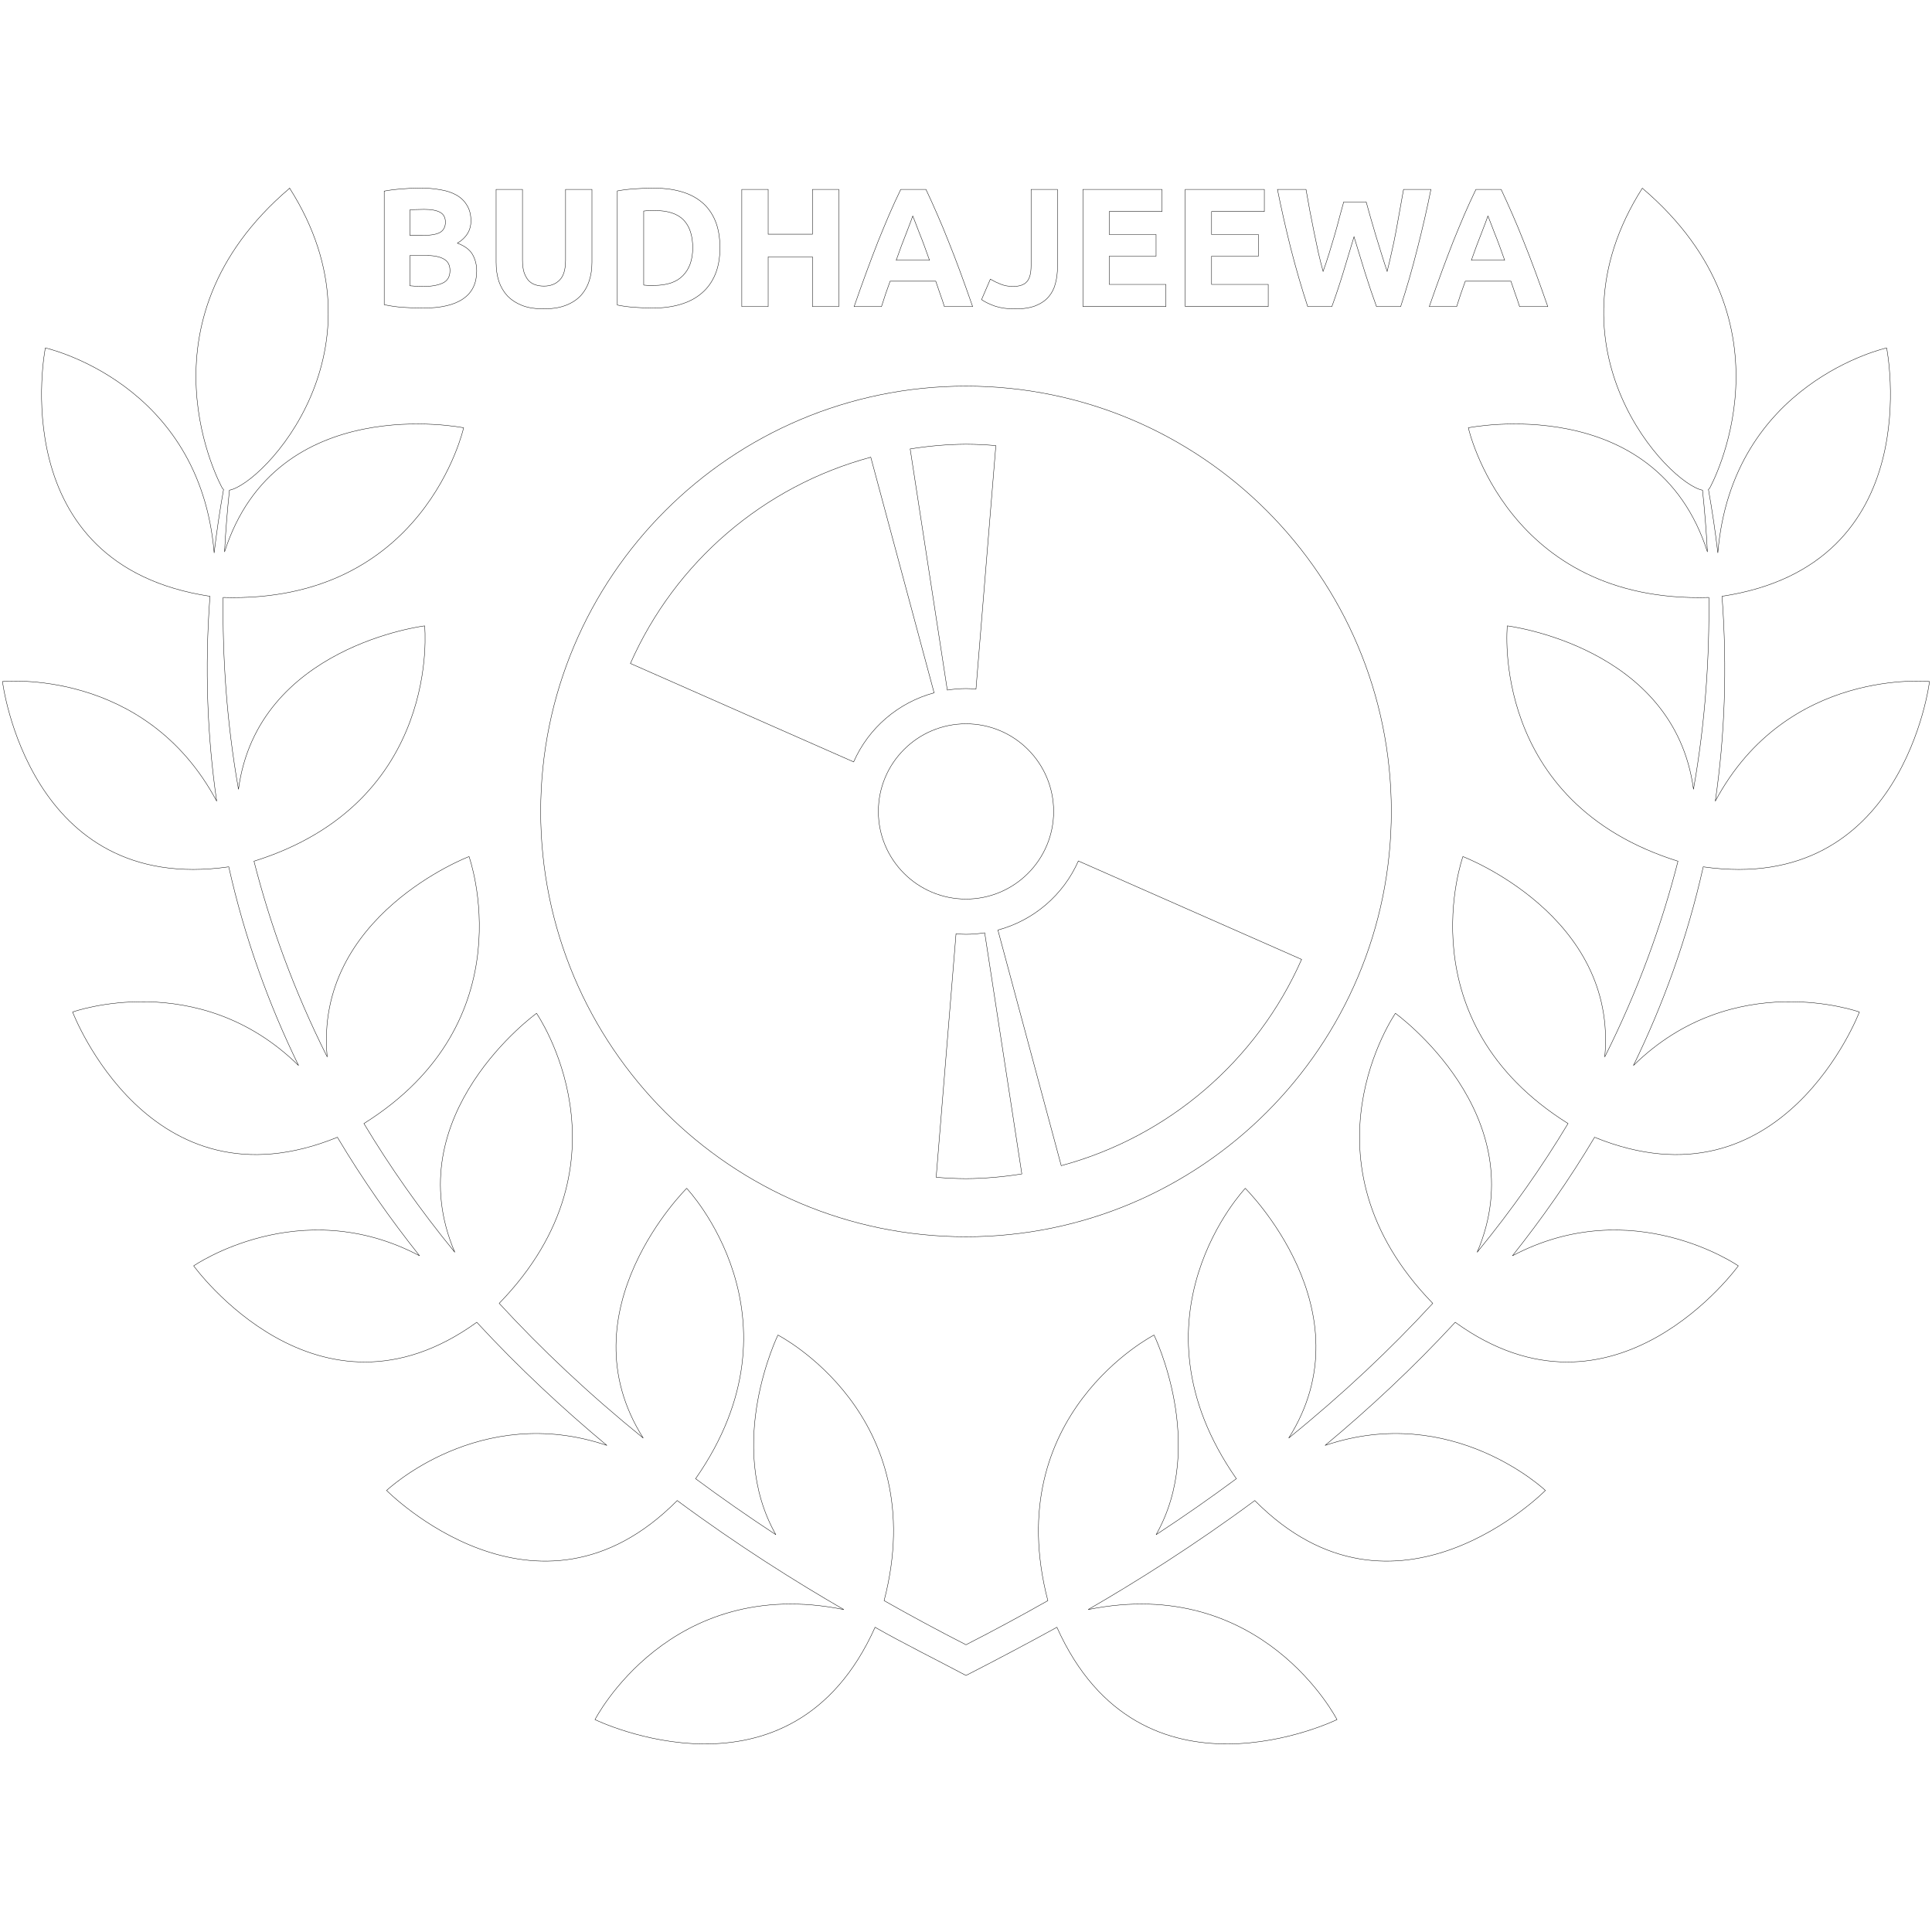
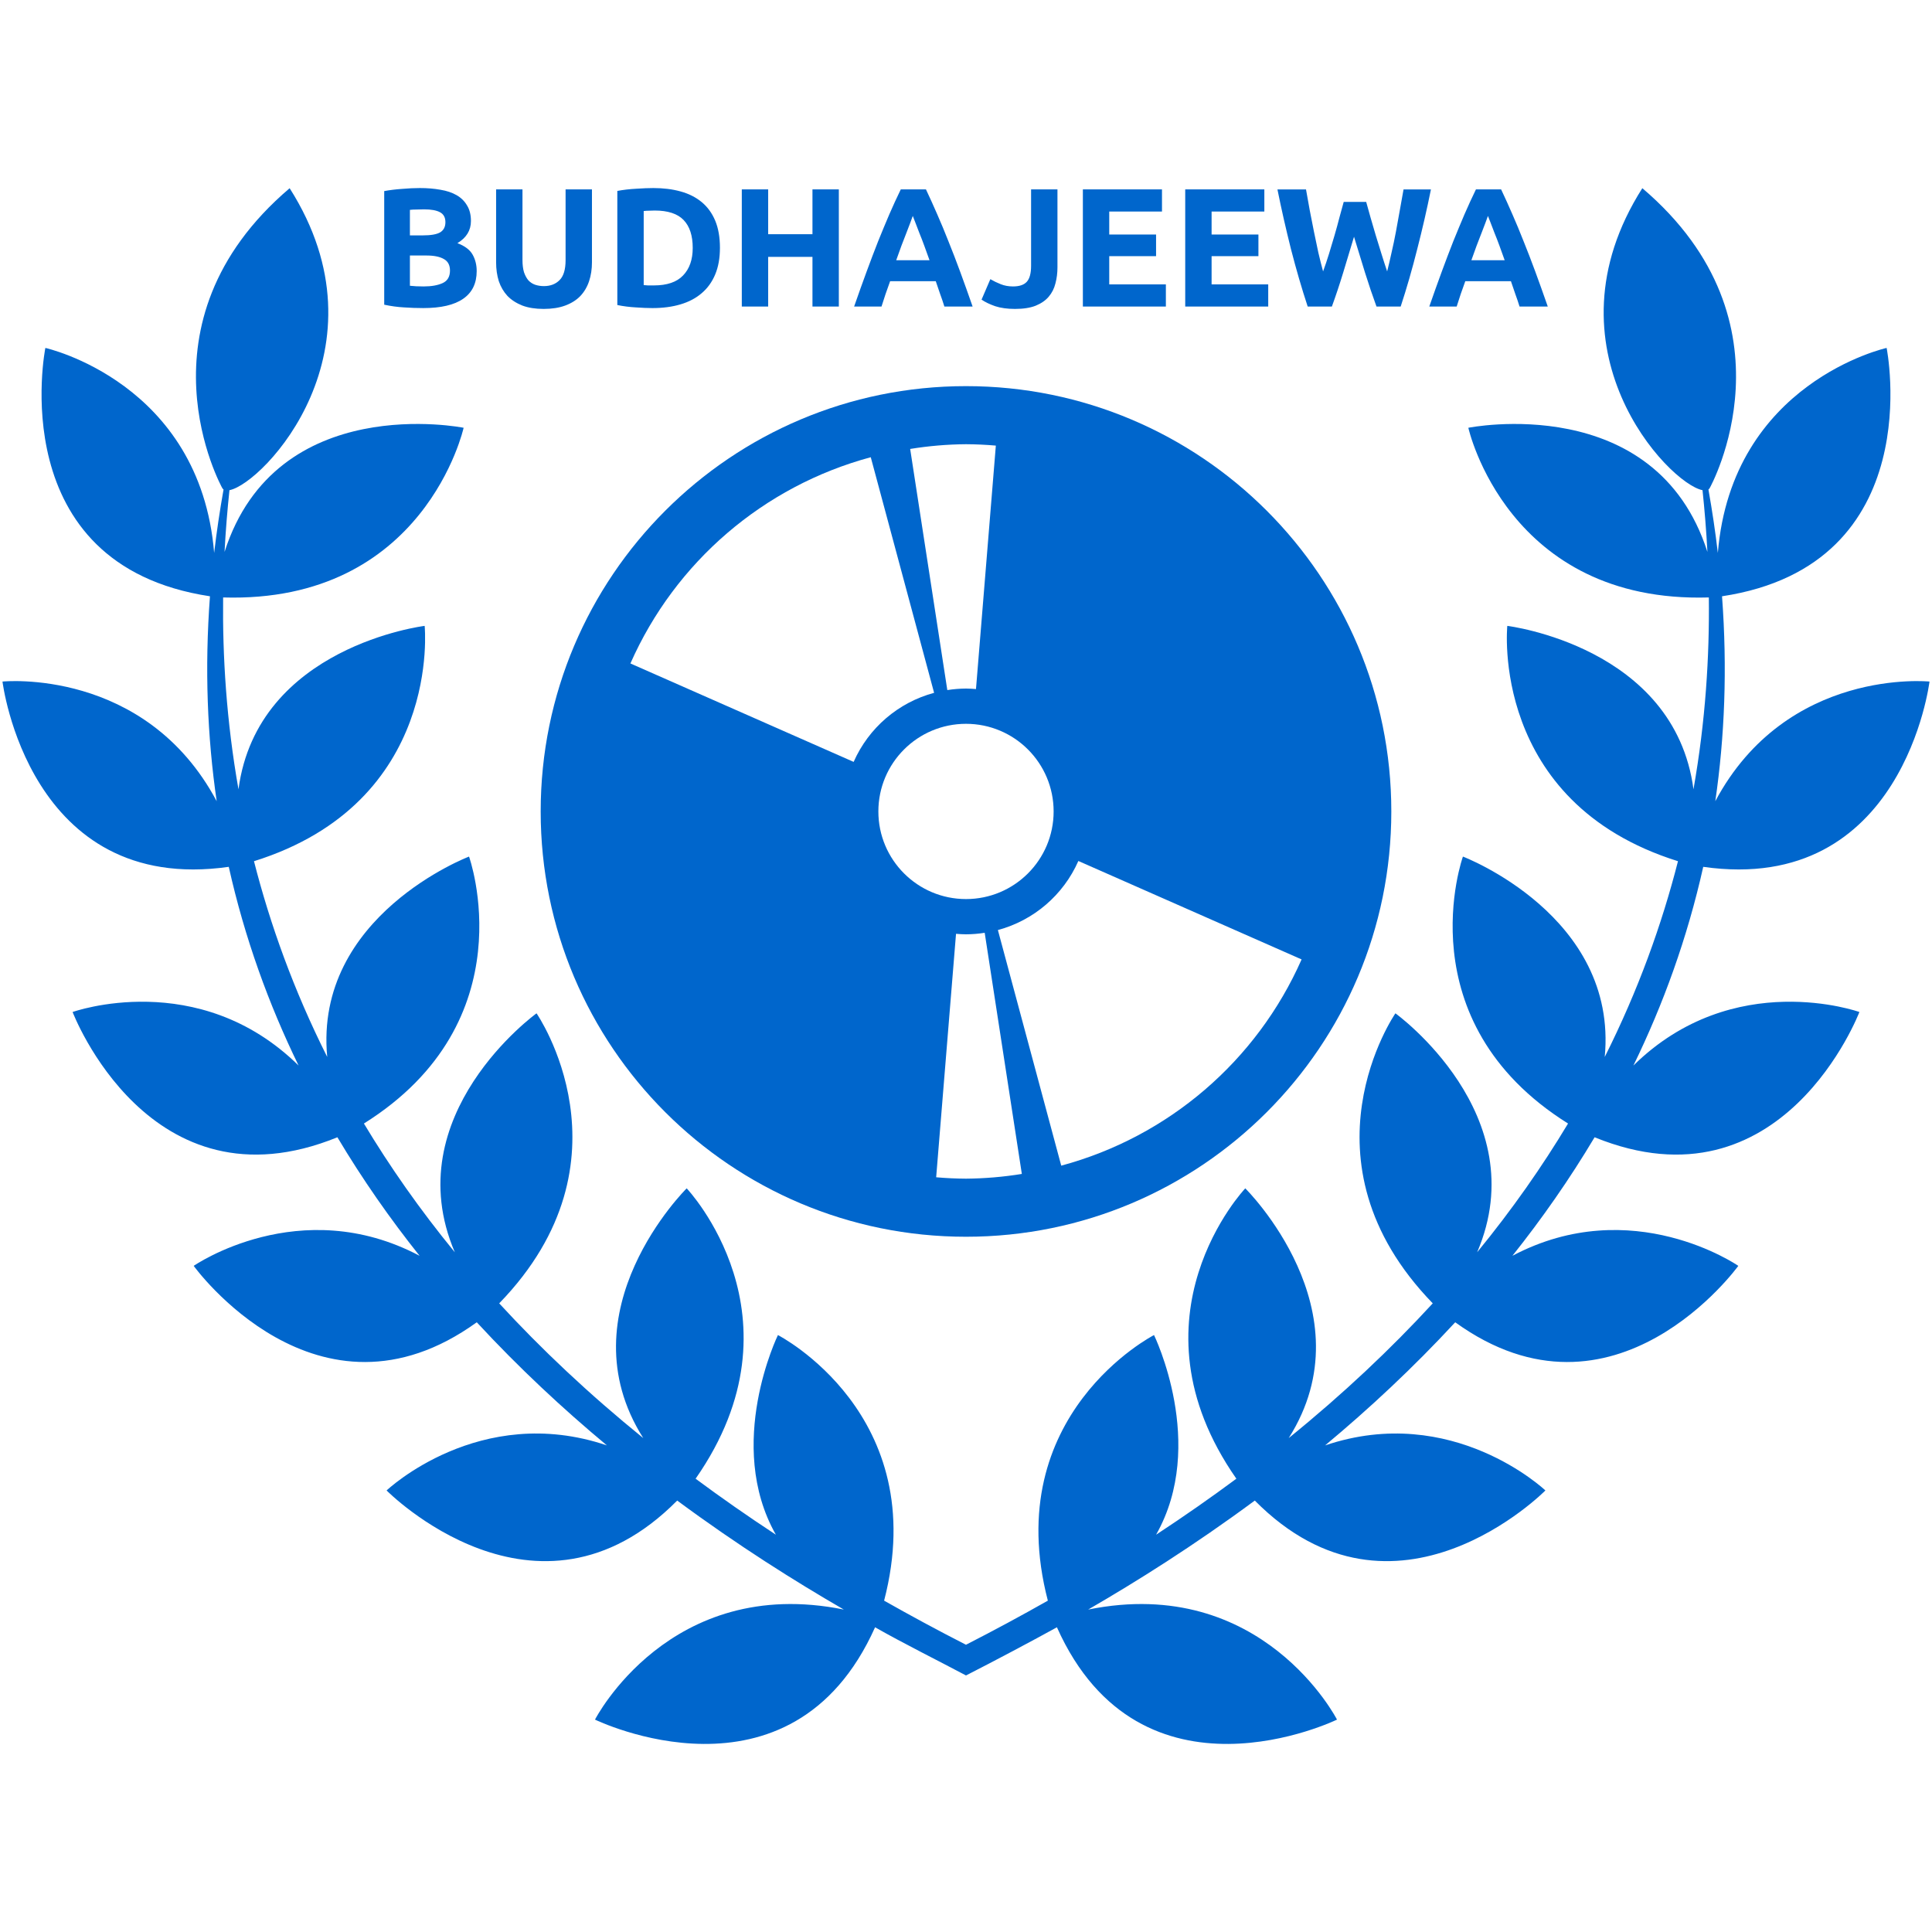
<svg xmlns="http://www.w3.org/2000/svg" version="1.1" id="svg4138" viewBox="0 0 500 500" height="500" width="500">
  <defs id="defs4140" />
-   <g transform="translate(0,-28.61877)" id="g4138">
-     <g transform="translate(0,-552.3622)" id="layer1">
-       <path style="display:inline;fill:none;fill-rule:evenodd;stroke:#000000;stroke-width:0.1;stroke-linecap:butt;stroke-linejoin:miter;stroke-miterlimit:4;stroke-dasharray:none;stroke-opacity:1" d="M 74.964,629.687 C 33.824,664.693 57.483,707.215 57.483,707.215 c 0.087,0.187 0.214,0.333 0.37,0.444 -0.986,5.553 -1.799,11.027 -2.432,16.417 -3.65,-44.187 -43.682,-53.051 -43.682,-53.051 0,0 -11.293,56.111 42.598,64.273 -1.392,18.691 -0.688,36.362 1.742,53.031 C 37.54,753.595 0.644,757.365 0.644,757.365 c 0,0 6.735,55.343 58.559,47.953 4.124,18.443 10.344,35.572 18.069,51.421 -25.949,-25.519 -58.483,-13.852 -58.483,-13.852 0,0 19.874,52.23 68.53,32.419 6.494,10.896 13.657,21.119 21.265,30.67 -31.001,-16.397 -58.458,2.61 -58.458,2.61 0,0 32.007,44.384 73.263,14.6 10.903,11.799 22.323,22.416 33.677,31.865 -32.969,-11.17 -57.015,11.659 -57.015,11.659 0,0 38.838,39.359 75.208,2.614 15.725,11.636 30.664,21.005 43.125,28.211 -45.13,-9.149 -64.399,28.477 -64.399,28.477 0,0 50.701,24.756 72.484,-23.893 7.34,4.188 17.033,9.002 23.53,12.468 7.36,-3.746 17.417,-9.091 23.53,-12.468 21.782,48.649 72.484,23.893 72.484,23.893 0,0 -19.269,-37.627 -64.399,-28.477 12.461,-7.206 27.4,-16.576 43.125,-28.211 36.37,36.744 75.208,-2.614 75.208,-2.614 0,0 -24.046,-22.829 -57.015,-11.659 11.354,-9.449 22.774,-20.066 33.677,-31.865 41.257,29.784 73.263,-14.6 73.263,-14.6 0,0 -27.456,-19.007 -58.458,-2.61 7.608,-9.552 14.771,-19.774 21.265,-30.67 48.656,19.81 68.53,-32.419 68.53,-32.419 0,2e-5 -32.534,-11.666 -58.483,13.852 7.725,-15.849 13.945,-32.979 18.069,-51.421 51.824,7.39 58.559,-47.953 58.559,-47.953 0,0 -36.896,-3.77 -55.436,30.963 2.43,-16.668 3.134,-34.34 1.742,-53.031 53.891,-8.162 42.598,-64.273 42.598,-64.273 0,0 -40.032,8.864 -43.682,53.051 -0.633,-5.39 -1.446,-10.864 -2.432,-16.417 0.155,-0.111 0.282,-0.257 0.37,-0.444 0,0 23.659,-42.521 -17.481,-77.528 -26.376,41.49 6.748,76.457 15.576,78.152 0.533,5.063 0.977,10.391 1.269,15.982 -13.393,-41.895 -61.873,-32.131 -61.873,-32.131 0,0 10.066,45.48 62.242,43.912 0.174,15.225 -0.848,31.946 -3.976,49.65 -4.925,-37.028 -48.18,-42.293 -48.18,-42.293 0,0 -4.662,45.639 44.169,60.903 -4.186,16.387 -10.281,33.399 -18.955,50.664 3.479,-36.58 -36.702,-51.863 -36.702,-51.863 0,0 -15.243,42.495 27.206,69.087 -6.662,11.091 -14.44,22.232 -23.526,33.321 15.243,-35.595 -21.15,-61.841 -21.15,-61.841 0,0 -26.307,37.992 9.664,75.057 -10.819,11.767 -23.165,23.433 -37.281,34.871 20.878,-32.938 -11.24,-64.633 -11.24,-64.633 0,0 -31.561,33.242 -2.306,75.145 -6.58,4.883 -13.499,9.717 -20.774,14.492 13.267,-23.392 -0.536,-51.667 -0.536,-51.667 0,0 -40.037,20.5 -27.477,68.735 -6.808,3.854 -13.85,7.663 -21.188,11.413 -7.338,-3.75 -14.38,-7.559 -21.188,-11.413 12.56,-48.236 -27.477,-68.735 -27.477,-68.735 0,0 -13.803,28.276 -0.536,51.667 -7.275,-4.775 -14.193,-9.609 -20.774,-14.492 29.255,-41.904 -2.306,-75.145 -2.306,-75.145 0,0 -32.118,31.695 -11.24,64.633 -14.116,-11.439 -26.462,-23.105 -37.281,-34.871 35.971,-37.065 9.664,-75.057 9.664,-75.057 0,0 -36.393,26.246 -21.15,61.841 -9.086,-11.089 -16.864,-22.229 -23.526,-33.321 42.449,-26.592 27.206,-69.087 27.206,-69.087 0,0 -40.18,15.284 -36.702,51.863 -8.674,-17.265 -14.769,-34.277 -18.955,-50.664 48.83,-15.264 44.169,-60.903 44.169,-60.903 0,0 -43.256,5.265 -48.18,42.293 -3.127,-17.704 -4.15,-34.425 -3.976,-49.65 52.176,1.569 62.242,-43.912 62.242,-43.912 0,0 -48.48,-9.765 -61.872,32.131 0.292,-5.591 0.736,-10.919 1.269,-15.982 8.828,-1.695 41.953,-36.662 15.576,-78.152 z" id="path4739" />
-       <g id="text4809">
-         <path d="m 393.258,660.318 q -0.481,-1.575 -1.094,-3.237 -0.569,-1.663 -1.137,-3.325 l -11.812,0 q -0.569,1.663 -1.181,3.325 -0.569,1.663 -1.05,3.237 l -7.088,0 q 1.706,-4.9 3.237,-9.056 1.531,-4.156 2.975,-7.831 1.488,-3.675 2.888,-6.956 1.444,-3.325 2.975,-6.475 l 6.519,0 q 1.488,3.15 2.931,6.475 1.444,3.281 2.888,6.956 1.488,3.675 3.019,7.831 1.531,4.156 3.237,9.056 l -7.306,0 z m -8.181,-23.45 q -0.219,0.656 -0.656,1.794 -0.438,1.137 -1.006,2.625 -0.569,1.488 -1.269,3.281 -0.656,1.794 -1.356,3.763 l 8.619,0 q -0.7,-1.969 -1.356,-3.763 -0.656,-1.794 -1.269,-3.281 -0.569,-1.488 -1.006,-2.625 -0.438,-1.137 -0.7,-1.794 z m -31.509,-3.631 q 0.525,1.794 1.137,4.069 0.656,2.231 1.356,4.638 0.744,2.406 1.488,4.812 0.744,2.406 1.444,4.463 0.569,-2.231 1.137,-4.856 0.613,-2.625 1.137,-5.425 0.525,-2.8 1.006,-5.556 0.525,-2.8 0.963,-5.381 l 7.088,0 q -1.531,7.612 -3.544,15.444 -1.969,7.831 -4.287,14.875 l -6.256,0 q -1.531,-4.2 -2.975,-8.794 -1.444,-4.638 -2.844,-9.275 -1.4,4.638 -2.8,9.275 -1.4,4.594 -2.931,8.794 l -6.256,0 q -2.319,-7.044 -4.331,-14.875 -1.969,-7.831 -3.5,-15.444 l 7.394,0 q 0.438,2.581 0.963,5.381 0.525,2.756 1.094,5.556 0.569,2.8 1.137,5.425 0.613,2.625 1.225,4.856 0.787,-2.144 1.531,-4.55 0.744,-2.406 1.444,-4.812 0.7,-2.406 1.269,-4.638 0.613,-2.231 1.094,-3.981 l 5.819,0 z m -46.833,27.081 0,-30.319 20.475,0 0,5.731 -13.65,0 0,5.95 12.119,0 0,5.6 -12.119,0 0,7.306 14.656,0 0,5.731 -21.481,0 z m -26.489,0 0,-30.319 20.475,0 0,5.731 -13.65,0 0,5.95 12.119,0 0,5.6 -12.119,0 0,7.306 14.656,0 0,5.731 -21.481,0 z m -6.575,-10.194 q 0,2.231 -0.525,4.2 -0.481,1.969 -1.75,3.456 -1.225,1.444 -3.369,2.319 -2.1,0.831 -5.338,0.831 -2.975,0 -5.119,-0.7 -2.144,-0.744 -3.544,-1.706 l 2.275,-5.294 q 1.269,0.744 2.712,1.312 1.444,0.569 3.15,0.569 2.494,0 3.587,-1.225 1.094,-1.225 1.094,-4.112 l 0,-19.775 6.825,0 0,20.125 z m -29.265,10.194 q -0.481,-1.575 -1.094,-3.237 -0.569,-1.663 -1.137,-3.325 l -11.812,0 q -0.569,1.663 -1.181,3.325 -0.569,1.663 -1.05,3.237 l -7.088,0 q 1.706,-4.9 3.237,-9.056 1.531,-4.156 2.975,-7.831 1.488,-3.675 2.888,-6.956 1.444,-3.325 2.975,-6.475 l 6.519,0 q 1.488,3.15 2.931,6.475 1.444,3.281 2.888,6.956 1.488,3.675 3.019,7.831 1.531,4.156 3.237,9.056 l -7.306,0 z m -8.181,-23.45 q -0.219,0.656 -0.656,1.794 -0.438,1.137 -1.006,2.625 -0.569,1.488 -1.269,3.281 -0.656,1.794 -1.356,3.763 l 8.619,0 q -0.7,-1.969 -1.356,-3.763 -0.656,-1.794 -1.269,-3.281 -0.569,-1.488 -1.006,-2.625 -0.438,-1.137 -0.7,-1.794 z m -25.96,-6.869 6.825,0 0,30.319 -6.825,0 0,-12.863 -11.463,0 0,12.863 -6.825,0 0,-30.319 6.825,0 0,11.594 11.463,0 0,-11.594 z m -43.677,24.762 q 0.481,0.044 1.094,0.087 0.656,0 1.531,0 5.119,0 7.569,-2.581 2.494,-2.581 2.494,-7.131 0,-4.769 -2.362,-7.219 -2.362,-2.45 -7.481,-2.45 -0.7,0 -1.444,0.044 -0.744,0 -1.4,0.087 l 0,19.163 z m 19.731,-9.625 q 0,3.938 -1.225,6.869 -1.225,2.931 -3.5,4.856 -2.231,1.925 -5.469,2.888 -3.237,0.963 -7.263,0.963 -1.837,0 -4.287,-0.175 -2.45,-0.131 -4.812,-0.613 l 0,-29.531 q 2.362,-0.438 4.9,-0.569 2.581,-0.175 4.419,-0.175 3.894,0 7.044,0.875 3.194,0.875 5.469,2.756 2.275,1.881 3.5,4.812 1.225,2.931 1.225,7.044 z m -45.633,15.794 q -3.194,0 -5.513,-0.875 -2.319,-0.919 -3.85,-2.494 -1.488,-1.619 -2.231,-3.806 -0.7,-2.231 -0.7,-4.9 l 0,-18.856 6.825,0 0,18.288 q 0,1.837 0.394,3.15 0.438,1.269 1.137,2.1 0.744,0.787 1.75,1.137 1.05,0.35 2.275,0.35 2.494,0 4.025,-1.531 1.575,-1.531 1.575,-5.206 l 0,-18.288 6.825,0 0,18.856 q 0,2.669 -0.744,4.9 -0.744,2.231 -2.275,3.85 -1.531,1.575 -3.894,2.45 -2.362,0.875 -5.6,0.875 z m -31.145,-0.219 q -2.494,0 -4.987,-0.175 -2.45,-0.131 -5.119,-0.7 l 0,-29.4 q 2.1,-0.394 4.594,-0.569 2.494,-0.219 4.638,-0.219 2.888,0 5.294,0.438 2.45,0.394 4.2,1.4 1.75,1.006 2.712,2.669 1.006,1.619 1.006,4.025 0,3.631 -3.5,5.731 2.888,1.094 3.938,2.975 1.05,1.881 1.05,4.244 0,4.769 -3.5,7.175 -3.456,2.406 -10.325,2.406 z m -3.456,-13.606 0,7.831 q 0.744,0.087 1.619,0.131 0.875,0.044 1.925,0.044 3.062,0 4.944,-0.875 1.881,-0.875 1.881,-3.237 0,-2.1 -1.575,-2.975 -1.575,-0.919 -4.506,-0.919 l -4.287,0 z m 0,-5.206 3.325,0 q 3.15,0 4.506,-0.787 1.356,-0.831 1.356,-2.625 0,-1.837 -1.4,-2.581 -1.4,-0.744 -4.112,-0.744 -0.875,0 -1.881,0.044 -1.006,0 -1.794,0.087 l 0,6.606 z" style="fill:none;stroke:#000000;stroke-width:0.1;stroke-miterlimit:4;stroke-dasharray:none;stroke-opacity:1" id="path4840" />
+   <g style="stroke:none;fill:#0066cc;fill-opacity:1" id="g4138" transform="translate(0,-28.61877)">
+     <g style="stroke:none;fill:#0066cc;fill-opacity:1" id="layer1" transform="translate(0,-552.3622)">
+       <path id="path4739" d="M 74.964,629.687 C 33.824,664.693 57.483,707.215 57.483,707.215 c 0.087,0.187 0.214,0.333 0.37,0.444 -0.986,5.553 -1.799,11.027 -2.432,16.417 -3.65,-44.187 -43.682,-53.051 -43.682,-53.051 0,0 -11.293,56.111 42.598,64.273 -1.392,18.691 -0.688,36.362 1.742,53.031 C 37.54,753.595 0.644,757.365 0.644,757.365 c 0,0 6.735,55.343 58.559,47.953 4.124,18.443 10.344,35.572 18.069,51.421 -25.949,-25.519 -58.483,-13.852 -58.483,-13.852 0,0 19.874,52.23 68.53,32.419 6.494,10.896 13.657,21.119 21.265,30.67 -31.001,-16.397 -58.458,2.61 -58.458,2.61 0,0 32.007,44.384 73.263,14.6 10.903,11.799 22.323,22.416 33.677,31.865 -32.969,-11.17 -57.015,11.659 -57.015,11.659 0,0 38.838,39.359 75.208,2.614 15.725,11.636 30.664,21.005 43.125,28.211 -45.13,-9.149 -64.399,28.477 -64.399,28.477 0,0 50.701,24.756 72.484,-23.893 7.34,4.188 17.033,9.002 23.53,12.468 7.36,-3.746 17.417,-9.091 23.53,-12.468 21.782,48.649 72.484,23.893 72.484,23.893 0,0 -19.269,-37.627 -64.399,-28.477 12.461,-7.206 27.4,-16.576 43.125,-28.211 36.37,36.744 75.208,-2.614 75.208,-2.614 0,0 -24.046,-22.829 -57.015,-11.659 11.354,-9.449 22.774,-20.066 33.677,-31.865 41.257,29.784 73.263,-14.6 73.263,-14.6 0,0 -27.456,-19.007 -58.458,-2.61 7.608,-9.552 14.771,-19.774 21.265,-30.67 48.656,19.81 68.53,-32.419 68.53,-32.419 0,2e-5 -32.534,-11.666 -58.483,13.852 7.725,-15.849 13.945,-32.979 18.069,-51.421 51.824,7.39 58.559,-47.953 58.559,-47.953 0,0 -36.896,-3.77 -55.436,30.963 2.43,-16.668 3.134,-34.34 1.742,-53.031 53.891,-8.162 42.598,-64.273 42.598,-64.273 0,0 -40.032,8.864 -43.682,53.051 -0.633,-5.39 -1.446,-10.864 -2.432,-16.417 0.155,-0.111 0.282,-0.257 0.37,-0.444 0,0 23.659,-42.521 -17.481,-77.528 -26.376,41.49 6.748,76.457 15.576,78.152 0.533,5.063 0.977,10.391 1.269,15.982 -13.393,-41.895 -61.873,-32.131 -61.873,-32.131 0,0 10.066,45.48 62.242,43.912 0.174,15.225 -0.848,31.946 -3.976,49.65 -4.925,-37.028 -48.18,-42.293 -48.18,-42.293 0,0 -4.662,45.639 44.169,60.903 -4.186,16.387 -10.281,33.399 -18.955,50.664 3.479,-36.58 -36.702,-51.863 -36.702,-51.863 0,0 -15.243,42.495 27.206,69.087 -6.662,11.091 -14.44,22.232 -23.526,33.321 15.243,-35.595 -21.15,-61.841 -21.15,-61.841 0,0 -26.307,37.992 9.664,75.057 -10.819,11.767 -23.165,23.433 -37.281,34.871 20.878,-32.938 -11.24,-64.633 -11.24,-64.633 0,0 -31.561,33.242 -2.306,75.145 -6.58,4.883 -13.499,9.717 -20.774,14.492 13.267,-23.392 -0.536,-51.667 -0.536,-51.667 0,0 -40.037,20.5 -27.477,68.735 -6.808,3.854 -13.85,7.663 -21.188,11.413 -7.338,-3.75 -14.38,-7.559 -21.188,-11.413 12.56,-48.236 -27.477,-68.735 -27.477,-68.735 0,0 -13.803,28.276 -0.536,51.667 -7.275,-4.775 -14.193,-9.609 -20.774,-14.492 29.255,-41.904 -2.306,-75.145 -2.306,-75.145 0,0 -32.118,31.695 -11.24,64.633 -14.116,-11.439 -26.462,-23.105 -37.281,-34.871 35.971,-37.065 9.664,-75.057 9.664,-75.057 0,0 -36.393,26.246 -21.15,61.841 -9.086,-11.089 -16.864,-22.229 -23.526,-33.321 42.449,-26.592 27.206,-69.087 27.206,-69.087 0,0 -40.18,15.284 -36.702,51.863 -8.674,-17.265 -14.769,-34.277 -18.955,-50.664 48.83,-15.264 44.169,-60.903 44.169,-60.903 0,0 -43.256,5.265 -48.18,42.293 -3.127,-17.704 -4.15,-34.425 -3.976,-49.65 52.176,1.569 62.242,-43.912 62.242,-43.912 0,0 -48.48,-9.765 -61.872,32.131 0.292,-5.591 0.736,-10.919 1.269,-15.982 8.828,-1.695 41.953,-36.662 15.576,-78.152 z" style="display:inline;fill:#0066cc;fill-rule:evenodd;stroke:none;stroke-width:0.1;stroke-linecap:butt;stroke-linejoin:miter;stroke-miterlimit:4;stroke-dasharray:none;stroke-opacity:1;fill-opacity:1" />
+       <g style="stroke:none;fill:#0066cc;fill-opacity:1" id="text4809">
+         <path id="path4840" style="fill:#0066cc;stroke:none;stroke-width:0.1;stroke-miterlimit:4;stroke-dasharray:none;stroke-opacity:1;fill-opacity:1" d="m 393.258,660.318 q -0.481,-1.575 -1.094,-3.237 -0.569,-1.663 -1.137,-3.325 l -11.812,0 q -0.569,1.663 -1.181,3.325 -0.569,1.663 -1.05,3.237 l -7.088,0 q 1.706,-4.9 3.237,-9.056 1.531,-4.156 2.975,-7.831 1.488,-3.675 2.888,-6.956 1.444,-3.325 2.975,-6.475 l 6.519,0 q 1.488,3.15 2.931,6.475 1.444,3.281 2.888,6.956 1.488,3.675 3.019,7.831 1.531,4.156 3.237,9.056 l -7.306,0 z m -8.181,-23.45 q -0.219,0.656 -0.656,1.794 -0.438,1.137 -1.006,2.625 -0.569,1.488 -1.269,3.281 -0.656,1.794 -1.356,3.763 l 8.619,0 q -0.7,-1.969 -1.356,-3.763 -0.656,-1.794 -1.269,-3.281 -0.569,-1.488 -1.006,-2.625 -0.438,-1.137 -0.7,-1.794 z m -31.509,-3.631 q 0.525,1.794 1.137,4.069 0.656,2.231 1.356,4.638 0.744,2.406 1.488,4.812 0.744,2.406 1.444,4.463 0.569,-2.231 1.137,-4.856 0.613,-2.625 1.137,-5.425 0.525,-2.8 1.006,-5.556 0.525,-2.8 0.963,-5.381 l 7.088,0 q -1.531,7.612 -3.544,15.444 -1.969,7.831 -4.287,14.875 l -6.256,0 q -1.531,-4.2 -2.975,-8.794 -1.444,-4.638 -2.844,-9.275 -1.4,4.638 -2.8,9.275 -1.4,4.594 -2.931,8.794 l -6.256,0 q -2.319,-7.044 -4.331,-14.875 -1.969,-7.831 -3.5,-15.444 l 7.394,0 q 0.438,2.581 0.963,5.381 0.525,2.756 1.094,5.556 0.569,2.8 1.137,5.425 0.613,2.625 1.225,4.856 0.787,-2.144 1.531,-4.55 0.744,-2.406 1.444,-4.812 0.7,-2.406 1.269,-4.638 0.613,-2.231 1.094,-3.981 l 5.819,0 z m -46.833,27.081 0,-30.319 20.475,0 0,5.731 -13.65,0 0,5.95 12.119,0 0,5.6 -12.119,0 0,7.306 14.656,0 0,5.731 -21.481,0 z m -26.489,0 0,-30.319 20.475,0 0,5.731 -13.65,0 0,5.95 12.119,0 0,5.6 -12.119,0 0,7.306 14.656,0 0,5.731 -21.481,0 z m -6.575,-10.194 q 0,2.231 -0.525,4.2 -0.481,1.969 -1.75,3.456 -1.225,1.444 -3.369,2.319 -2.1,0.831 -5.338,0.831 -2.975,0 -5.119,-0.7 -2.144,-0.744 -3.544,-1.706 l 2.275,-5.294 q 1.269,0.744 2.712,1.312 1.444,0.569 3.15,0.569 2.494,0 3.587,-1.225 1.094,-1.225 1.094,-4.112 l 0,-19.775 6.825,0 0,20.125 z m -29.265,10.194 q -0.481,-1.575 -1.094,-3.237 -0.569,-1.663 -1.137,-3.325 l -11.812,0 q -0.569,1.663 -1.181,3.325 -0.569,1.663 -1.05,3.237 l -7.088,0 q 1.706,-4.9 3.237,-9.056 1.531,-4.156 2.975,-7.831 1.488,-3.675 2.888,-6.956 1.444,-3.325 2.975,-6.475 l 6.519,0 q 1.488,3.15 2.931,6.475 1.444,3.281 2.888,6.956 1.488,3.675 3.019,7.831 1.531,4.156 3.237,9.056 l -7.306,0 z m -8.181,-23.45 q -0.219,0.656 -0.656,1.794 -0.438,1.137 -1.006,2.625 -0.569,1.488 -1.269,3.281 -0.656,1.794 -1.356,3.763 l 8.619,0 q -0.7,-1.969 -1.356,-3.763 -0.656,-1.794 -1.269,-3.281 -0.569,-1.488 -1.006,-2.625 -0.438,-1.137 -0.7,-1.794 z m -25.96,-6.869 6.825,0 0,30.319 -6.825,0 0,-12.863 -11.463,0 0,12.863 -6.825,0 0,-30.319 6.825,0 0,11.594 11.463,0 0,-11.594 z m -43.677,24.762 q 0.481,0.044 1.094,0.087 0.656,0 1.531,0 5.119,0 7.569,-2.581 2.494,-2.581 2.494,-7.131 0,-4.769 -2.362,-7.219 -2.362,-2.45 -7.481,-2.45 -0.7,0 -1.444,0.044 -0.744,0 -1.4,0.087 l 0,19.163 z m 19.731,-9.625 q 0,3.938 -1.225,6.869 -1.225,2.931 -3.5,4.856 -2.231,1.925 -5.469,2.888 -3.237,0.963 -7.263,0.963 -1.837,0 -4.287,-0.175 -2.45,-0.131 -4.812,-0.613 l 0,-29.531 q 2.362,-0.438 4.9,-0.569 2.581,-0.175 4.419,-0.175 3.894,0 7.044,0.875 3.194,0.875 5.469,2.756 2.275,1.881 3.5,4.812 1.225,2.931 1.225,7.044 z m -45.633,15.794 q -3.194,0 -5.513,-0.875 -2.319,-0.919 -3.85,-2.494 -1.488,-1.619 -2.231,-3.806 -0.7,-2.231 -0.7,-4.9 l 0,-18.856 6.825,0 0,18.288 q 0,1.837 0.394,3.15 0.438,1.269 1.137,2.1 0.744,0.787 1.75,1.137 1.05,0.35 2.275,0.35 2.494,0 4.025,-1.531 1.575,-1.531 1.575,-5.206 l 0,-18.288 6.825,0 0,18.856 q 0,2.669 -0.744,4.9 -0.744,2.231 -2.275,3.85 -1.531,1.575 -3.894,2.45 -2.362,0.875 -5.6,0.875 z m -31.145,-0.219 q -2.494,0 -4.987,-0.175 -2.45,-0.131 -5.119,-0.7 l 0,-29.4 q 2.1,-0.394 4.594,-0.569 2.494,-0.219 4.638,-0.219 2.888,0 5.294,0.438 2.45,0.394 4.2,1.4 1.75,1.006 2.712,2.669 1.006,1.619 1.006,4.025 0,3.631 -3.5,5.731 2.888,1.094 3.938,2.975 1.05,1.881 1.05,4.244 0,4.769 -3.5,7.175 -3.456,2.406 -10.325,2.406 z m -3.456,-13.606 0,7.831 q 0.744,0.087 1.619,0.131 0.875,0.044 1.925,0.044 3.062,0 4.944,-0.875 1.881,-0.875 1.881,-3.237 0,-2.1 -1.575,-2.975 -1.575,-0.919 -4.506,-0.919 l -4.287,0 z m 0,-5.206 3.325,0 q 3.15,0 4.506,-0.787 1.356,-0.831 1.356,-2.625 0,-1.837 -1.4,-2.581 -1.4,-0.744 -4.112,-0.744 -0.875,0 -1.881,0.044 -1.006,0 -1.794,0.087 l 0,6.606 z" />
      </g>
    </g>
-     <path style="opacity:1;fill:none;fill-opacity:1;stroke:#000000;stroke-width:0.1;stroke-miterlimit:4;stroke-dasharray:none;stroke-opacity:1" d="M 250,128.549 A 110.072,110.069 0 0 0 139.928,238.618 110.072,110.069 0 0 0 250,348.688 110.072,110.069 0 0 0 360.072,238.618 110.072,110.069 0 0 0 250,128.549 Z m 0,15.032 a 95.037,95.037 0 0 1 7.723,0.359 l -5.139,63.008 A 31.799,31.799 0 0 0 250,206.819 a 31.799,31.799 0 0 0 -4.837,0.393 l -9.612,-62.407 A 95.037,95.037 0 0 1 250,143.581 Z m -24.646,3.366 16.392,60.974 a 31.799,31.799 0 0 0 -20.823,17.875 l -57.774,-25.475 a 95.037,95.037 0 0 1 62.205,-53.374 z M 250,215.941 A 22.678,22.678 0 0 1 272.679,238.618 22.678,22.678 0 0 1 250,261.297 22.678,22.678 0 0 1 227.321,238.618 22.678,22.678 0 0 1 250,215.941 Z m 29.078,35.5 57.774,25.475 a 95.037,95.037 0 0 1 -62.205,53.374 l -16.392,-60.974 a 31.799,31.799 0 0 0 20.823,-17.875 z m -24.239,18.584 9.612,62.407 a 95.037,95.037 0 0 1 -14.449,1.224 95.037,95.037 0 0 1 -7.723,-0.359 l 5.139,-63.008 a 31.799,31.799 0 0 0 2.583,0.129 31.799,31.799 0 0 0 4.837,-0.393 z" id="path4709" />
+     <path id="path4709" d="M 250,128.549 A 110.072,110.069 0 0 0 139.928,238.618 110.072,110.069 0 0 0 250,348.688 110.072,110.069 0 0 0 360.072,238.618 110.072,110.069 0 0 0 250,128.549 Z m 0,15.032 a 95.037,95.037 0 0 1 7.723,0.359 l -5.139,63.008 A 31.799,31.799 0 0 0 250,206.819 a 31.799,31.799 0 0 0 -4.837,0.393 l -9.612,-62.407 A 95.037,95.037 0 0 1 250,143.581 Z m -24.646,3.366 16.392,60.974 a 31.799,31.799 0 0 0 -20.823,17.875 l -57.774,-25.475 a 95.037,95.037 0 0 1 62.205,-53.374 z M 250,215.941 A 22.678,22.678 0 0 1 272.679,238.618 22.678,22.678 0 0 1 250,261.297 22.678,22.678 0 0 1 227.321,238.618 22.678,22.678 0 0 1 250,215.941 Z m 29.078,35.5 57.774,25.475 a 95.037,95.037 0 0 1 -62.205,53.374 l -16.392,-60.974 a 31.799,31.799 0 0 0 20.823,-17.875 z m -24.239,18.584 9.612,62.407 a 95.037,95.037 0 0 1 -14.449,1.224 95.037,95.037 0 0 1 -7.723,-0.359 l 5.139,-63.008 a 31.799,31.799 0 0 0 2.583,0.129 31.799,31.799 0 0 0 4.837,-0.393 z" style="opacity:1;fill:#0066cc;fill-opacity:1;stroke:none;stroke-width:0.1;stroke-miterlimit:4;stroke-dasharray:none;stroke-opacity:1" />
  </g>
</svg>
